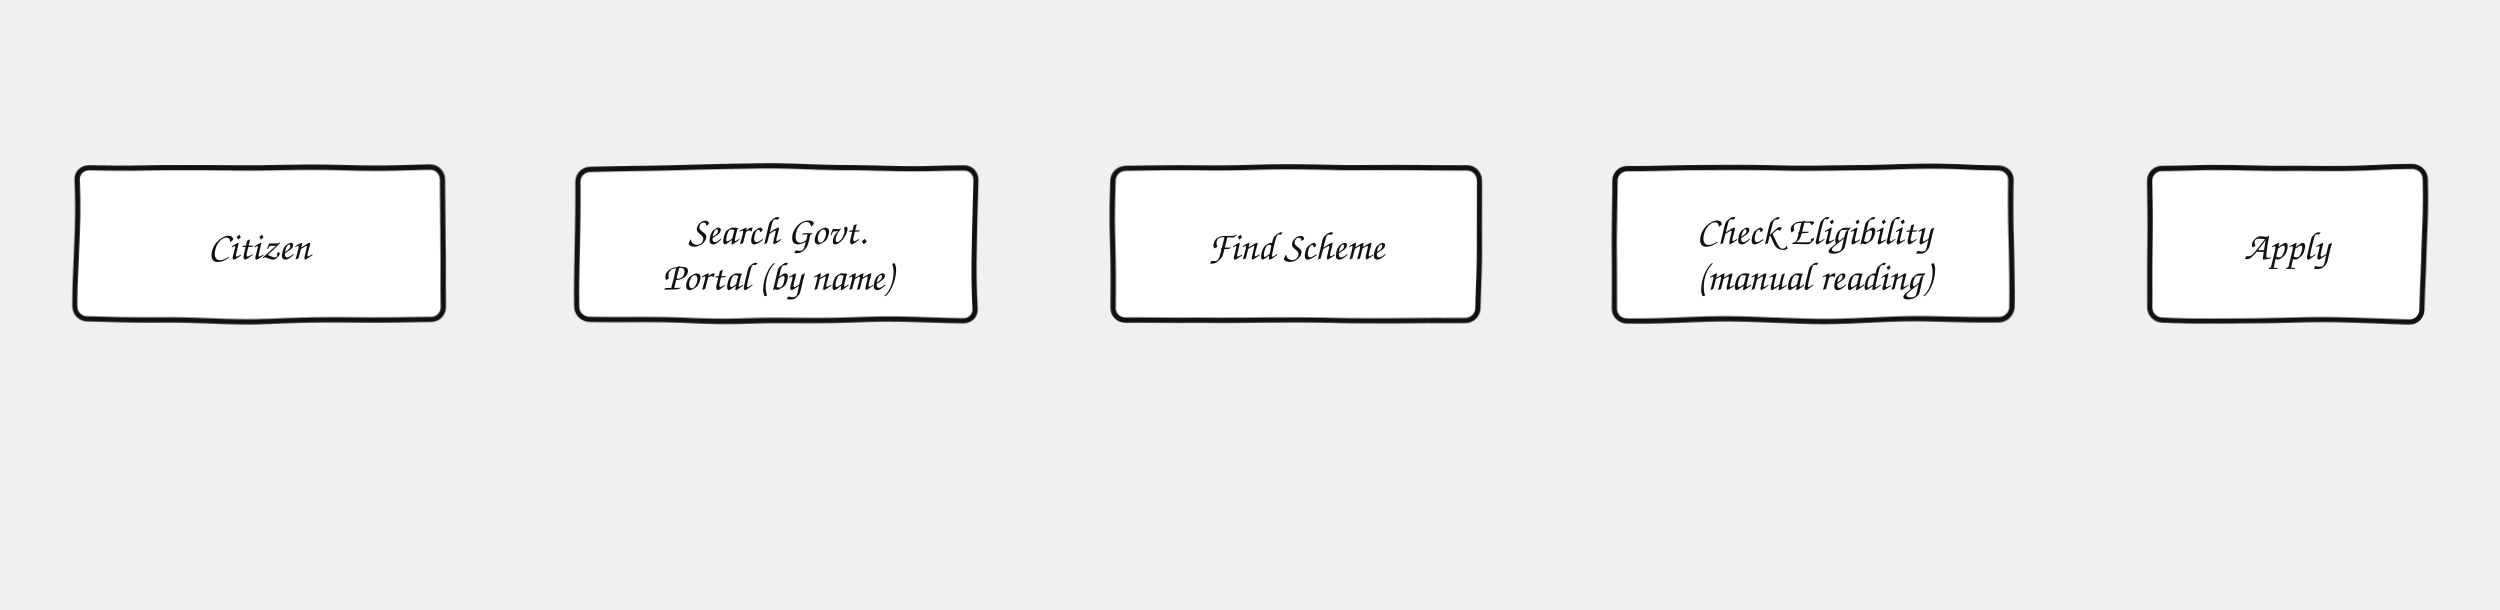
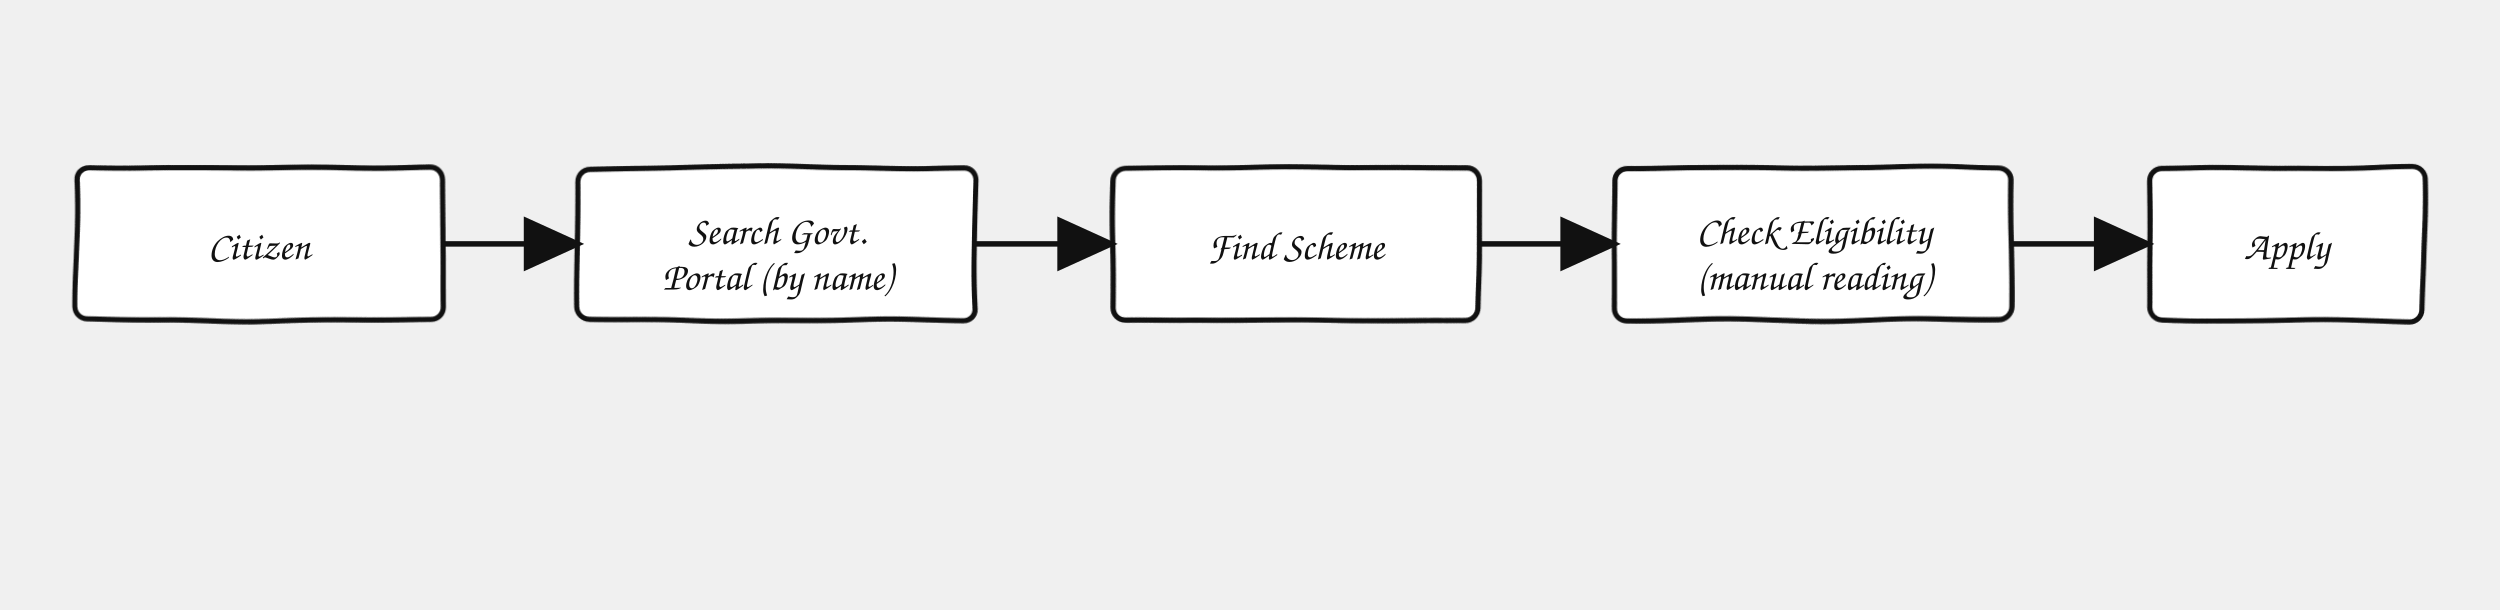
<svg xmlns="http://www.w3.org/2000/svg" width="820" height="200" viewBox="0 0 820 200" font-family="'Comic Sans MS','Segoe Print','Bradley Hand',cursive,sans-serif">
  <defs>
    <filter id="r1" x="-6%" y="-6%" width="112%" height="112%">
      <feTurbulence type="fractalNoise" baseFrequency="0.018" numOctaves="2" seed="4" result="n" />
      <feDisplacementMap in="SourceGraphic" in2="n" scale="2.6" xChannelSelector="R" yChannelSelector="G" />
    </filter>
-     <marker id="a1" markerWidth="13" markerHeight="13" refX="9" refY="5" orient="auto">
-       <path d="M0,0 L11,5 L0,10" fill="none" stroke="#111" stroke-width="1.3" />
+     <marker id="a1" markerWidth="12" markerHeight="12" refX="9" refY="5" orient="auto">
+       <path d="M0,0 L11,5 L0,10 z" fill="#111" />
    </marker>
  </defs>
  <style>
    .b{fill:#fff;stroke:#111;stroke-width:1.7;filter:url(#r1)}
    .t{font-size:13px;fill:#111}.lim{font-size:12px;fill:#333}
-     .fl{stroke:#111;stroke-width:1.8;fill:none;marker-end:url(#a1);filter:url(#r1)}
+     .fl{stroke:#111;stroke-width:1.8;fill:none;marker-end:url(#a1)}
    .lab{font-size:13px;font-weight:700;fill:#111}
  </style>
  <rect class="b" x="25" y="55" width="120" height="50" rx="4" />
  <text class="t" x="85" y="85" text-anchor="middle">Citizen</text>
  <rect class="b" x="190" y="55" width="130" height="50" rx="4" />
  <text class="t" x="255" y="80" text-anchor="middle">Search Govt.</text>
  <text class="t" x="255" y="95" text-anchor="middle">Portal (by name)</text>
  <rect class="b" x="365" y="55" width="120" height="50" rx="4" />
  <text class="t" x="425" y="85" text-anchor="middle">Find Scheme</text>
  <rect class="b" x="530" y="55" width="130" height="50" rx="4" />
  <text class="t" x="595" y="80" text-anchor="middle">Check Eligibility</text>
  <text class="t" x="595" y="95" text-anchor="middle">(manual reading)</text>
  <rect class="b" x="705" y="55" width="90" height="50" rx="4" />
  <text class="t" x="750" y="85" text-anchor="middle">Apply</text>
  <path class="fl" d="M145,80 L188,80" />
  <path class="fl" d="M320,80 L363,80" />
  <path class="fl" d="M485,80 L528,80" />
  <path class="fl" d="M660,80 L703,80" />
</svg>
